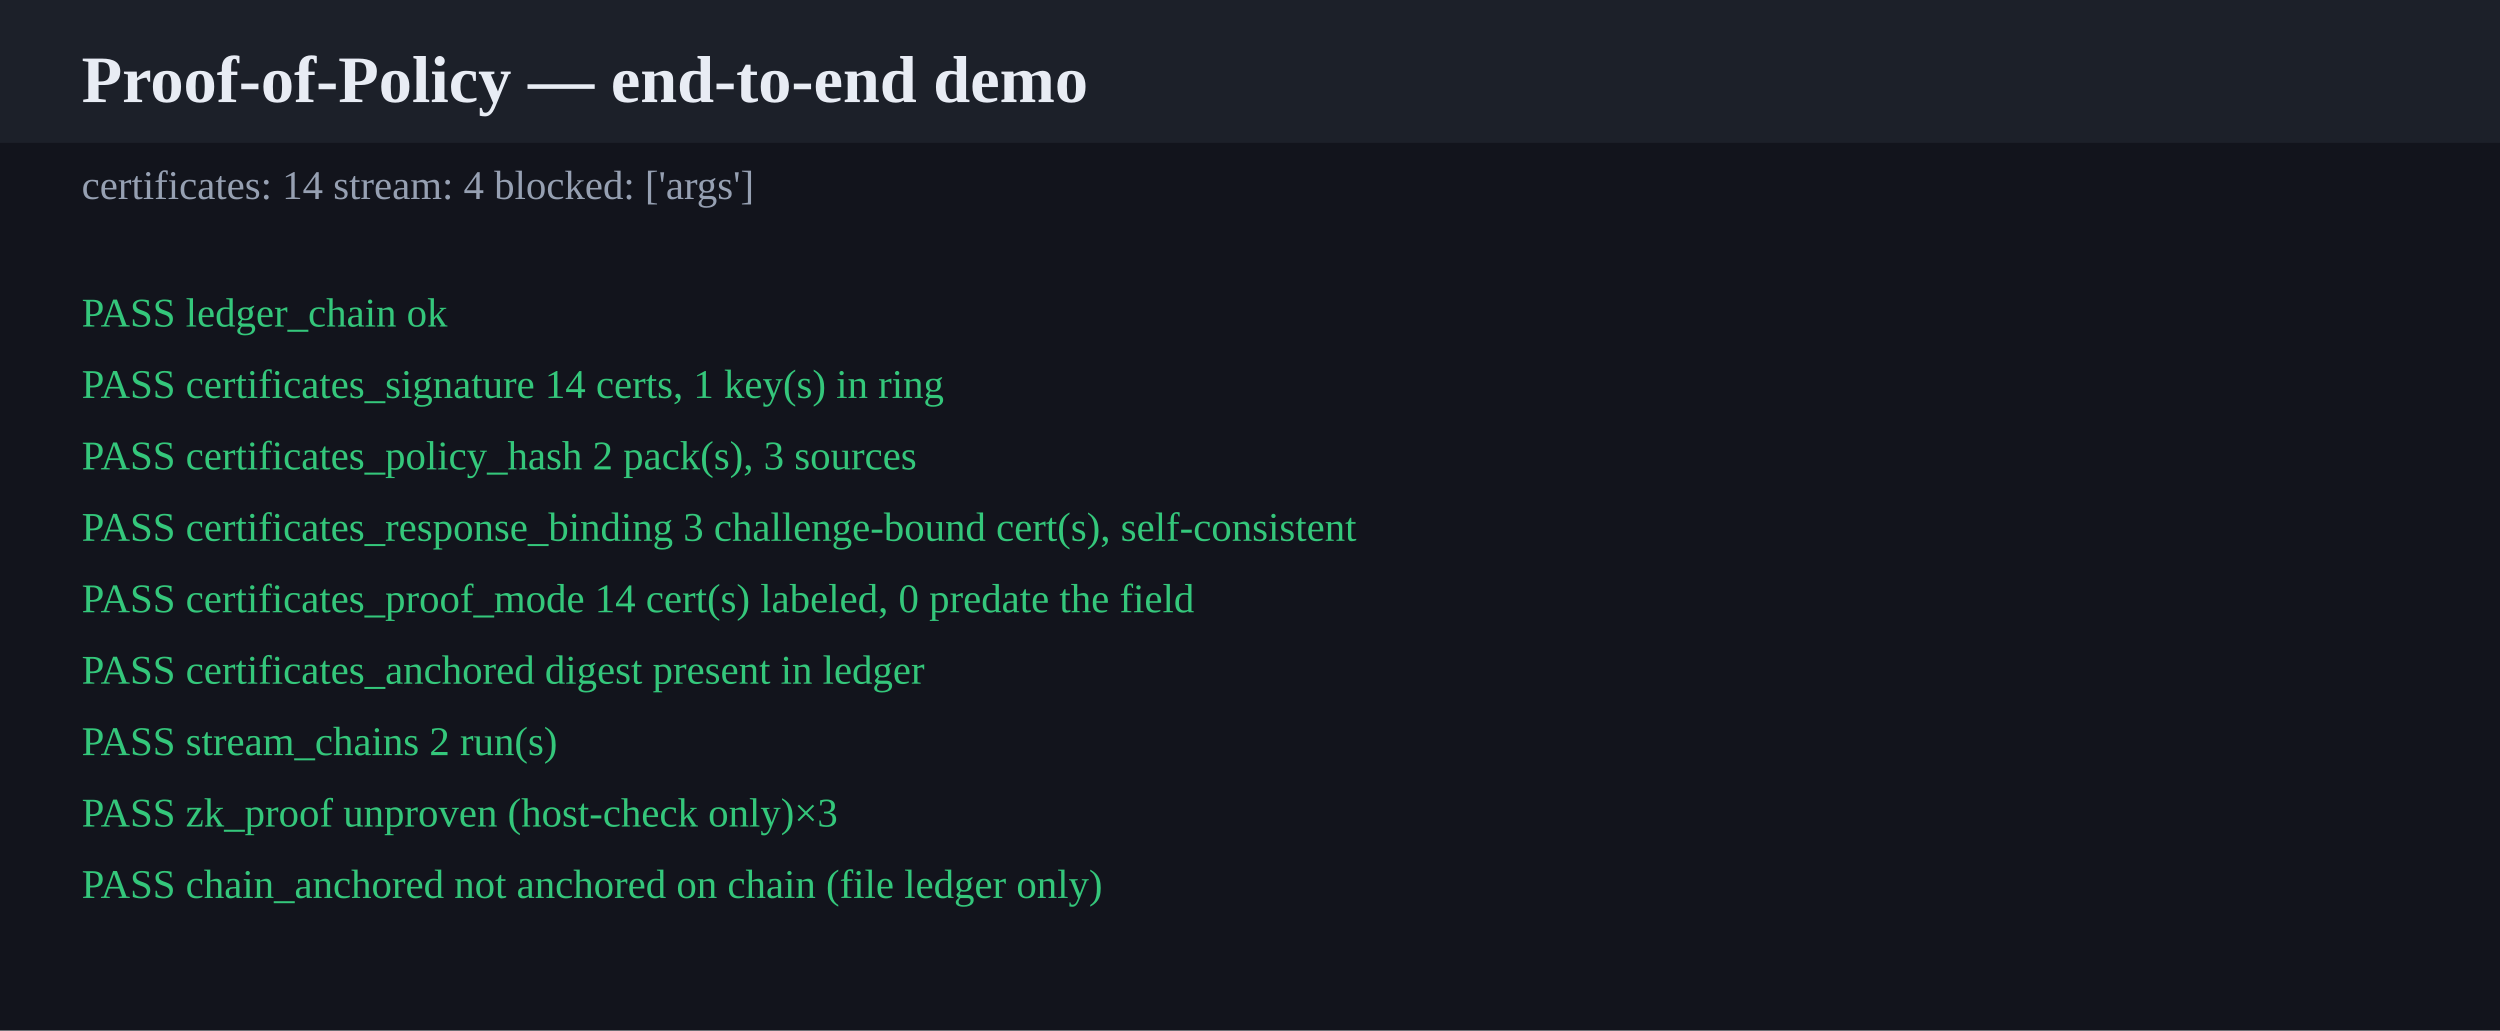
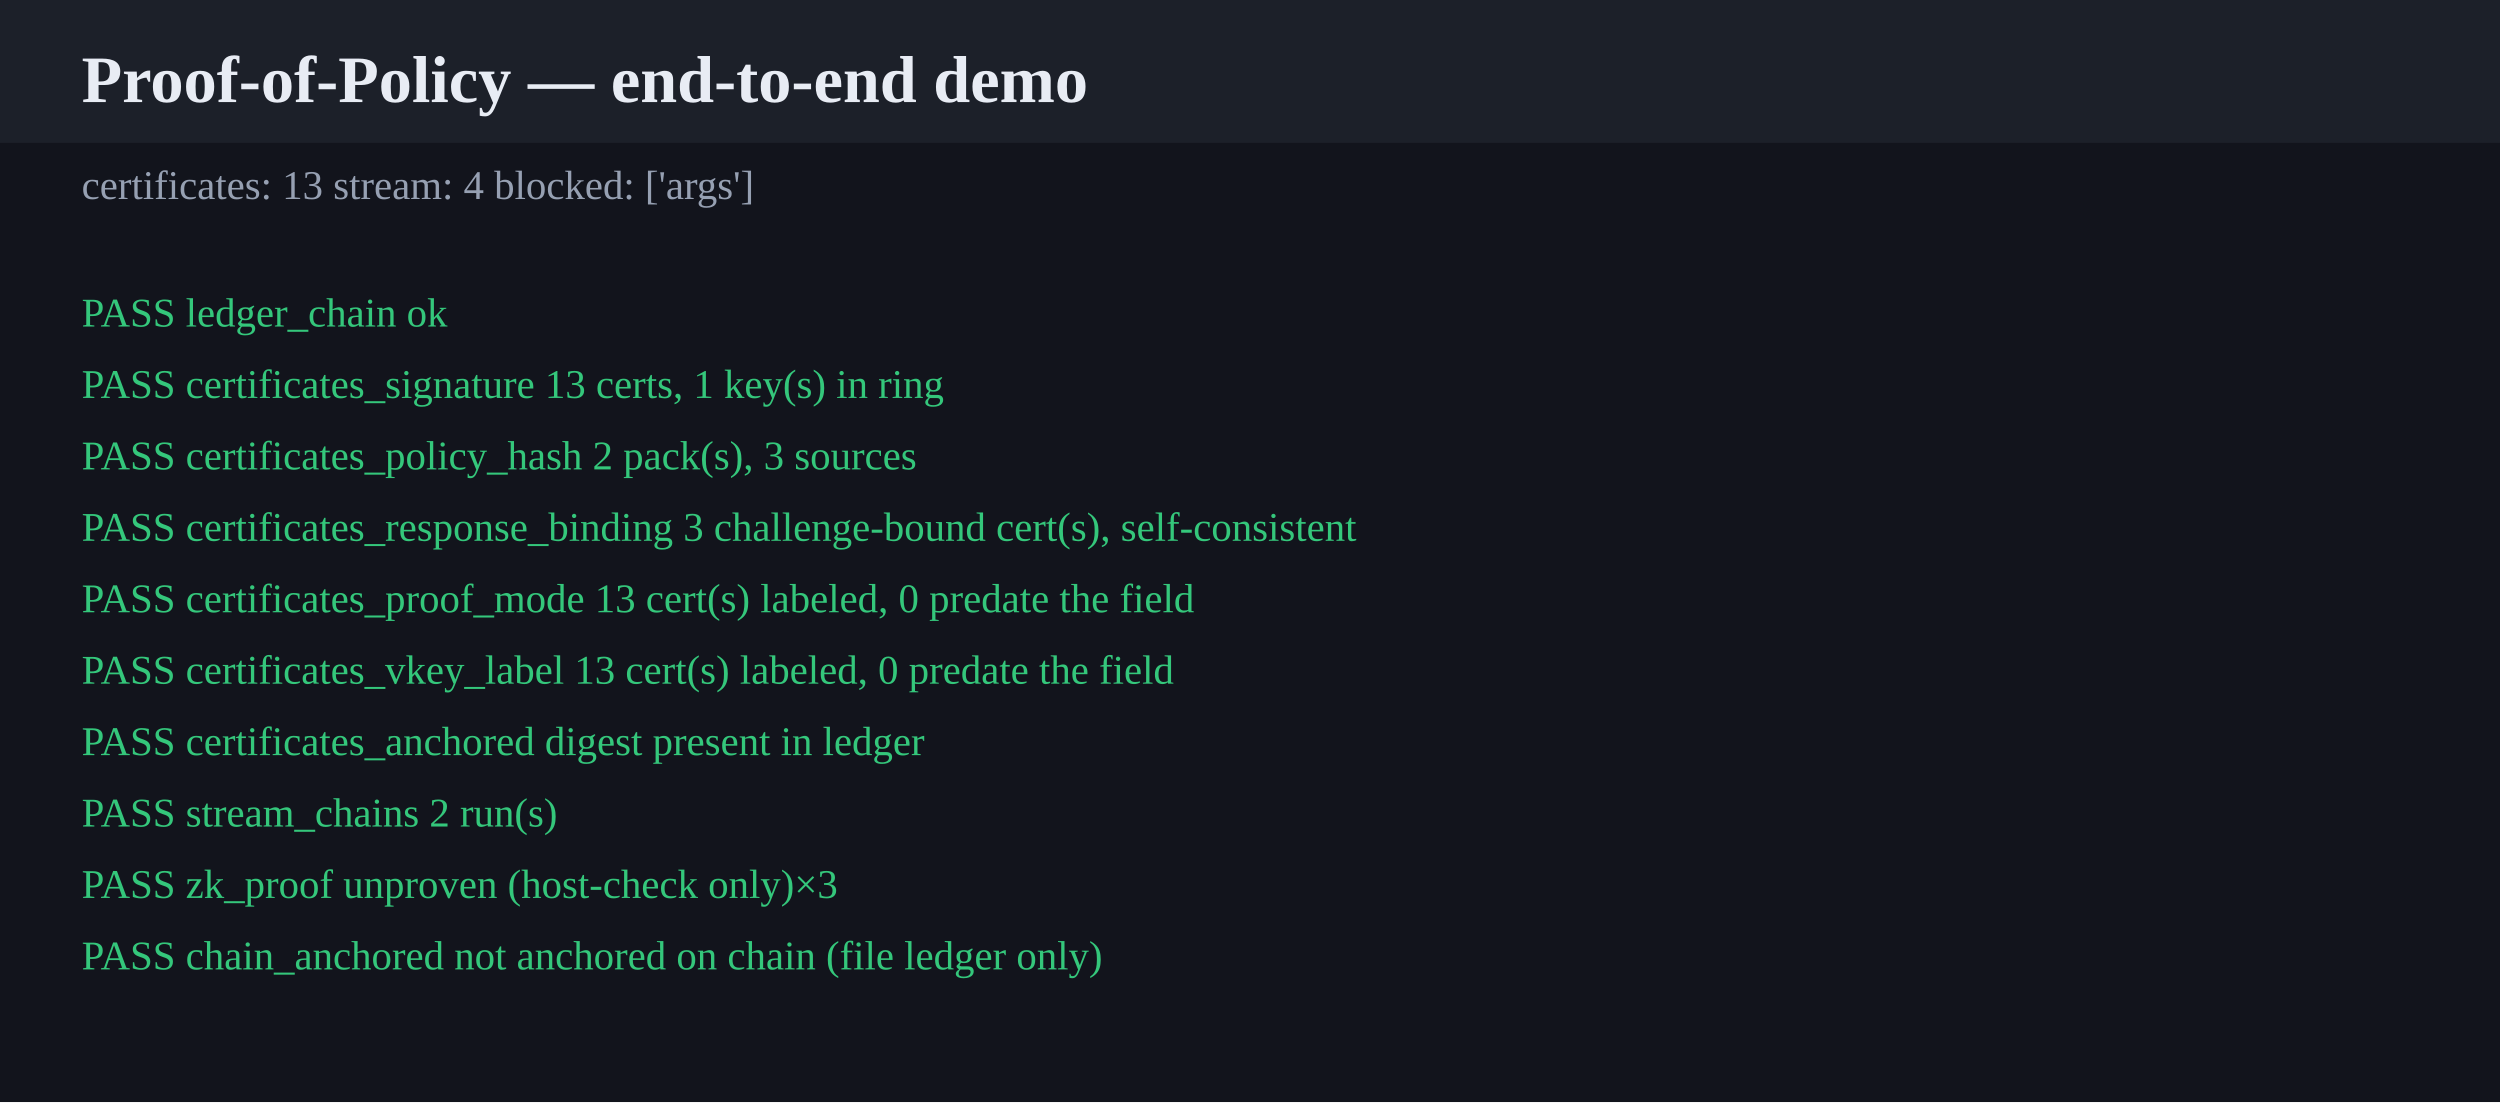
- <svg xmlns="http://www.w3.org/2000/svg" width="980" height="404" viewBox="0 0 980 404">
-   <rect width="980" height="404" fill="#12141c" />
+ <svg xmlns="http://www.w3.org/2000/svg" width="980" height="432" viewBox="0 0 980 432">
+   <rect width="980" height="432" fill="#12141c" />
  <rect width="980" height="56" fill="#1c2029" />
  <text x="32" y="40" font-size="26" fill="#e8ecf4" font-weight="bold">Proof-of-Policy — end-to-end demo</text>
-   <text x="32" y="78" font-size="16" fill="#96a0b2">certificates: 14  stream: 4  blocked: ['args']</text>
+   <text x="32" y="78" font-size="16" fill="#96a0b2">certificates: 13  stream: 4  blocked: ['args']</text>
  <text x="32" y="128" font-size="16" fill="#34c77b">PASS  ledger_chain  ok</text>
-   <text x="32" y="156" font-size="16" fill="#34c77b">PASS  certificates_signature  14 certs, 1 key(s) in ring</text>
+   <text x="32" y="156" font-size="16" fill="#34c77b">PASS  certificates_signature  13 certs, 1 key(s) in ring</text>
  <text x="32" y="184" font-size="16" fill="#34c77b">PASS  certificates_policy_hash  2 pack(s), 3 sources</text>
  <text x="32" y="212" font-size="16" fill="#34c77b">PASS  certificates_response_binding  3 challenge-bound cert(s), self-consistent</text>
-   <text x="32" y="240" font-size="16" fill="#34c77b">PASS  certificates_proof_mode  14 cert(s) labeled, 0 predate the field</text>
-   <text x="32" y="268" font-size="16" fill="#34c77b">PASS  certificates_anchored  digest present in ledger</text>
-   <text x="32" y="296" font-size="16" fill="#34c77b">PASS  stream_chains  2 run(s)</text>
-   <text x="32" y="324" font-size="16" fill="#34c77b">PASS  zk_proof  unproven (host-check only)×3</text>
-   <text x="32" y="352" font-size="16" fill="#34c77b">PASS  chain_anchored  not anchored on chain (file ledger only)</text>
+   <text x="32" y="240" font-size="16" fill="#34c77b">PASS  certificates_proof_mode  13 cert(s) labeled, 0 predate the field</text>
+   <text x="32" y="268" font-size="16" fill="#34c77b">PASS  certificates_vkey_label  13 cert(s) labeled, 0 predate the field</text>
+   <text x="32" y="296" font-size="16" fill="#34c77b">PASS  certificates_anchored  digest present in ledger</text>
+   <text x="32" y="324" font-size="16" fill="#34c77b">PASS  stream_chains  2 run(s)</text>
+   <text x="32" y="352" font-size="16" fill="#34c77b">PASS  zk_proof  unproven (host-check only)×3</text>
+   <text x="32" y="380" font-size="16" fill="#34c77b">PASS  chain_anchored  not anchored on chain (file ledger only)</text>
</svg>
